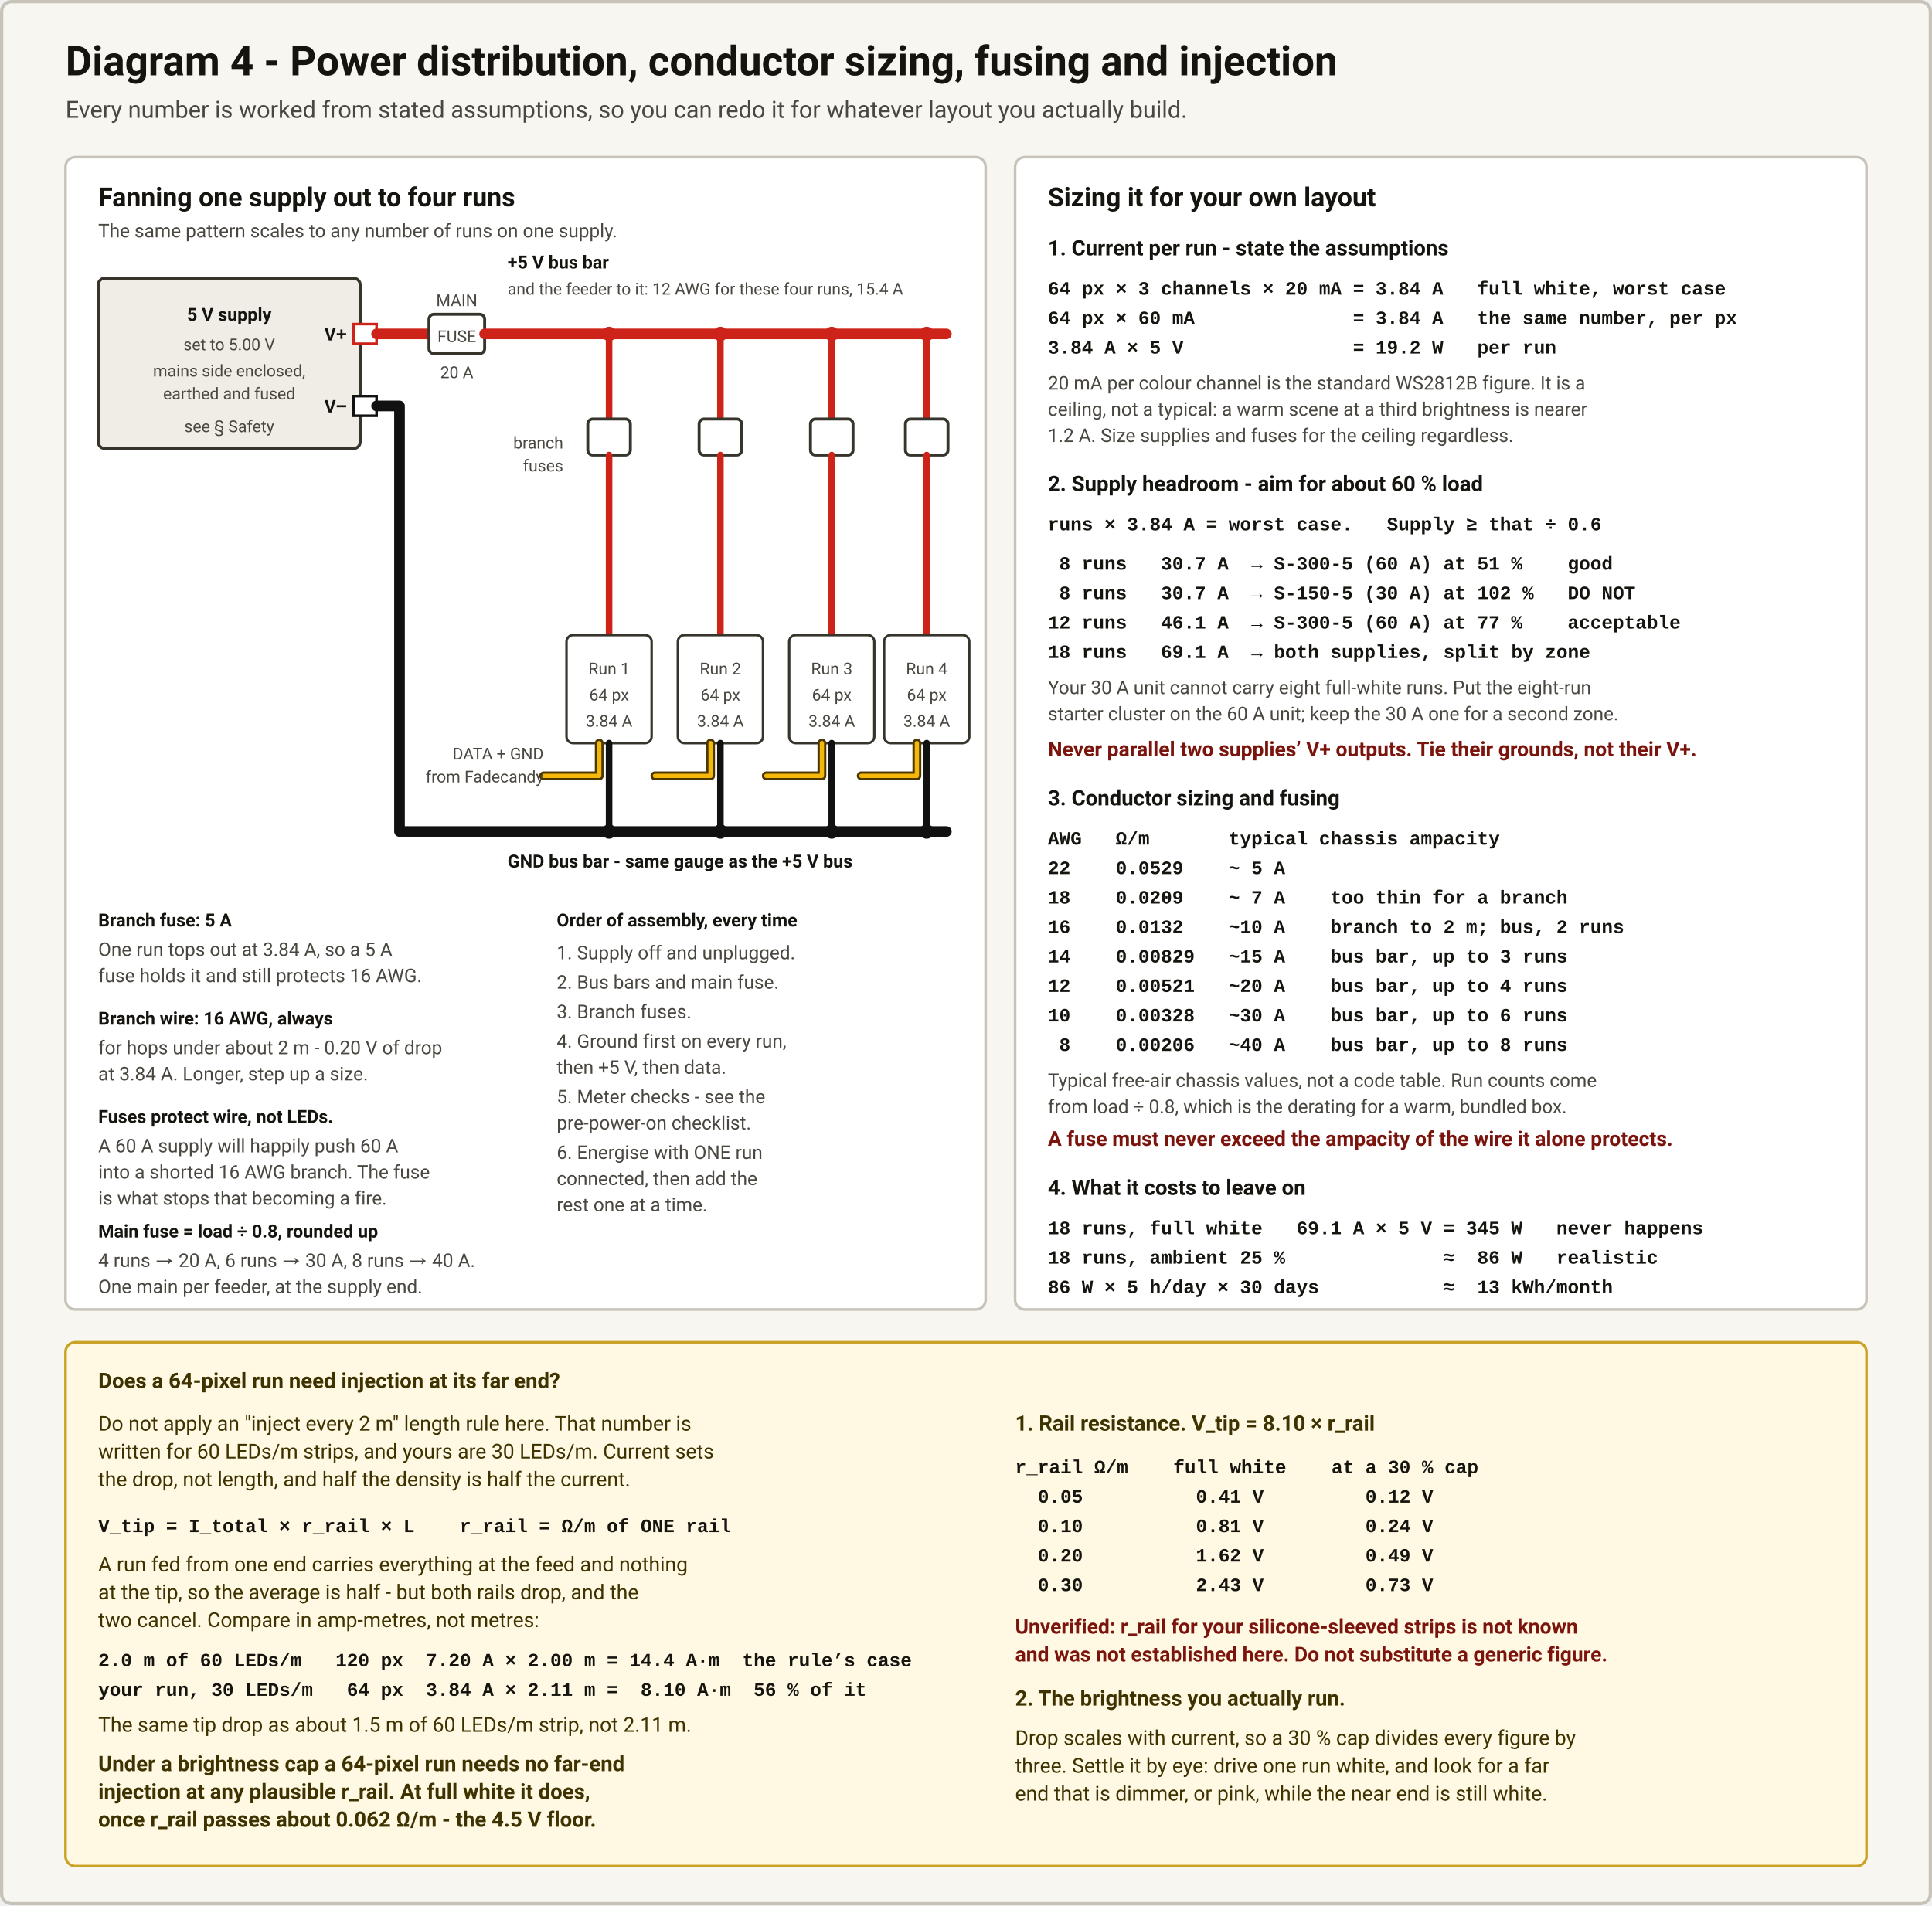
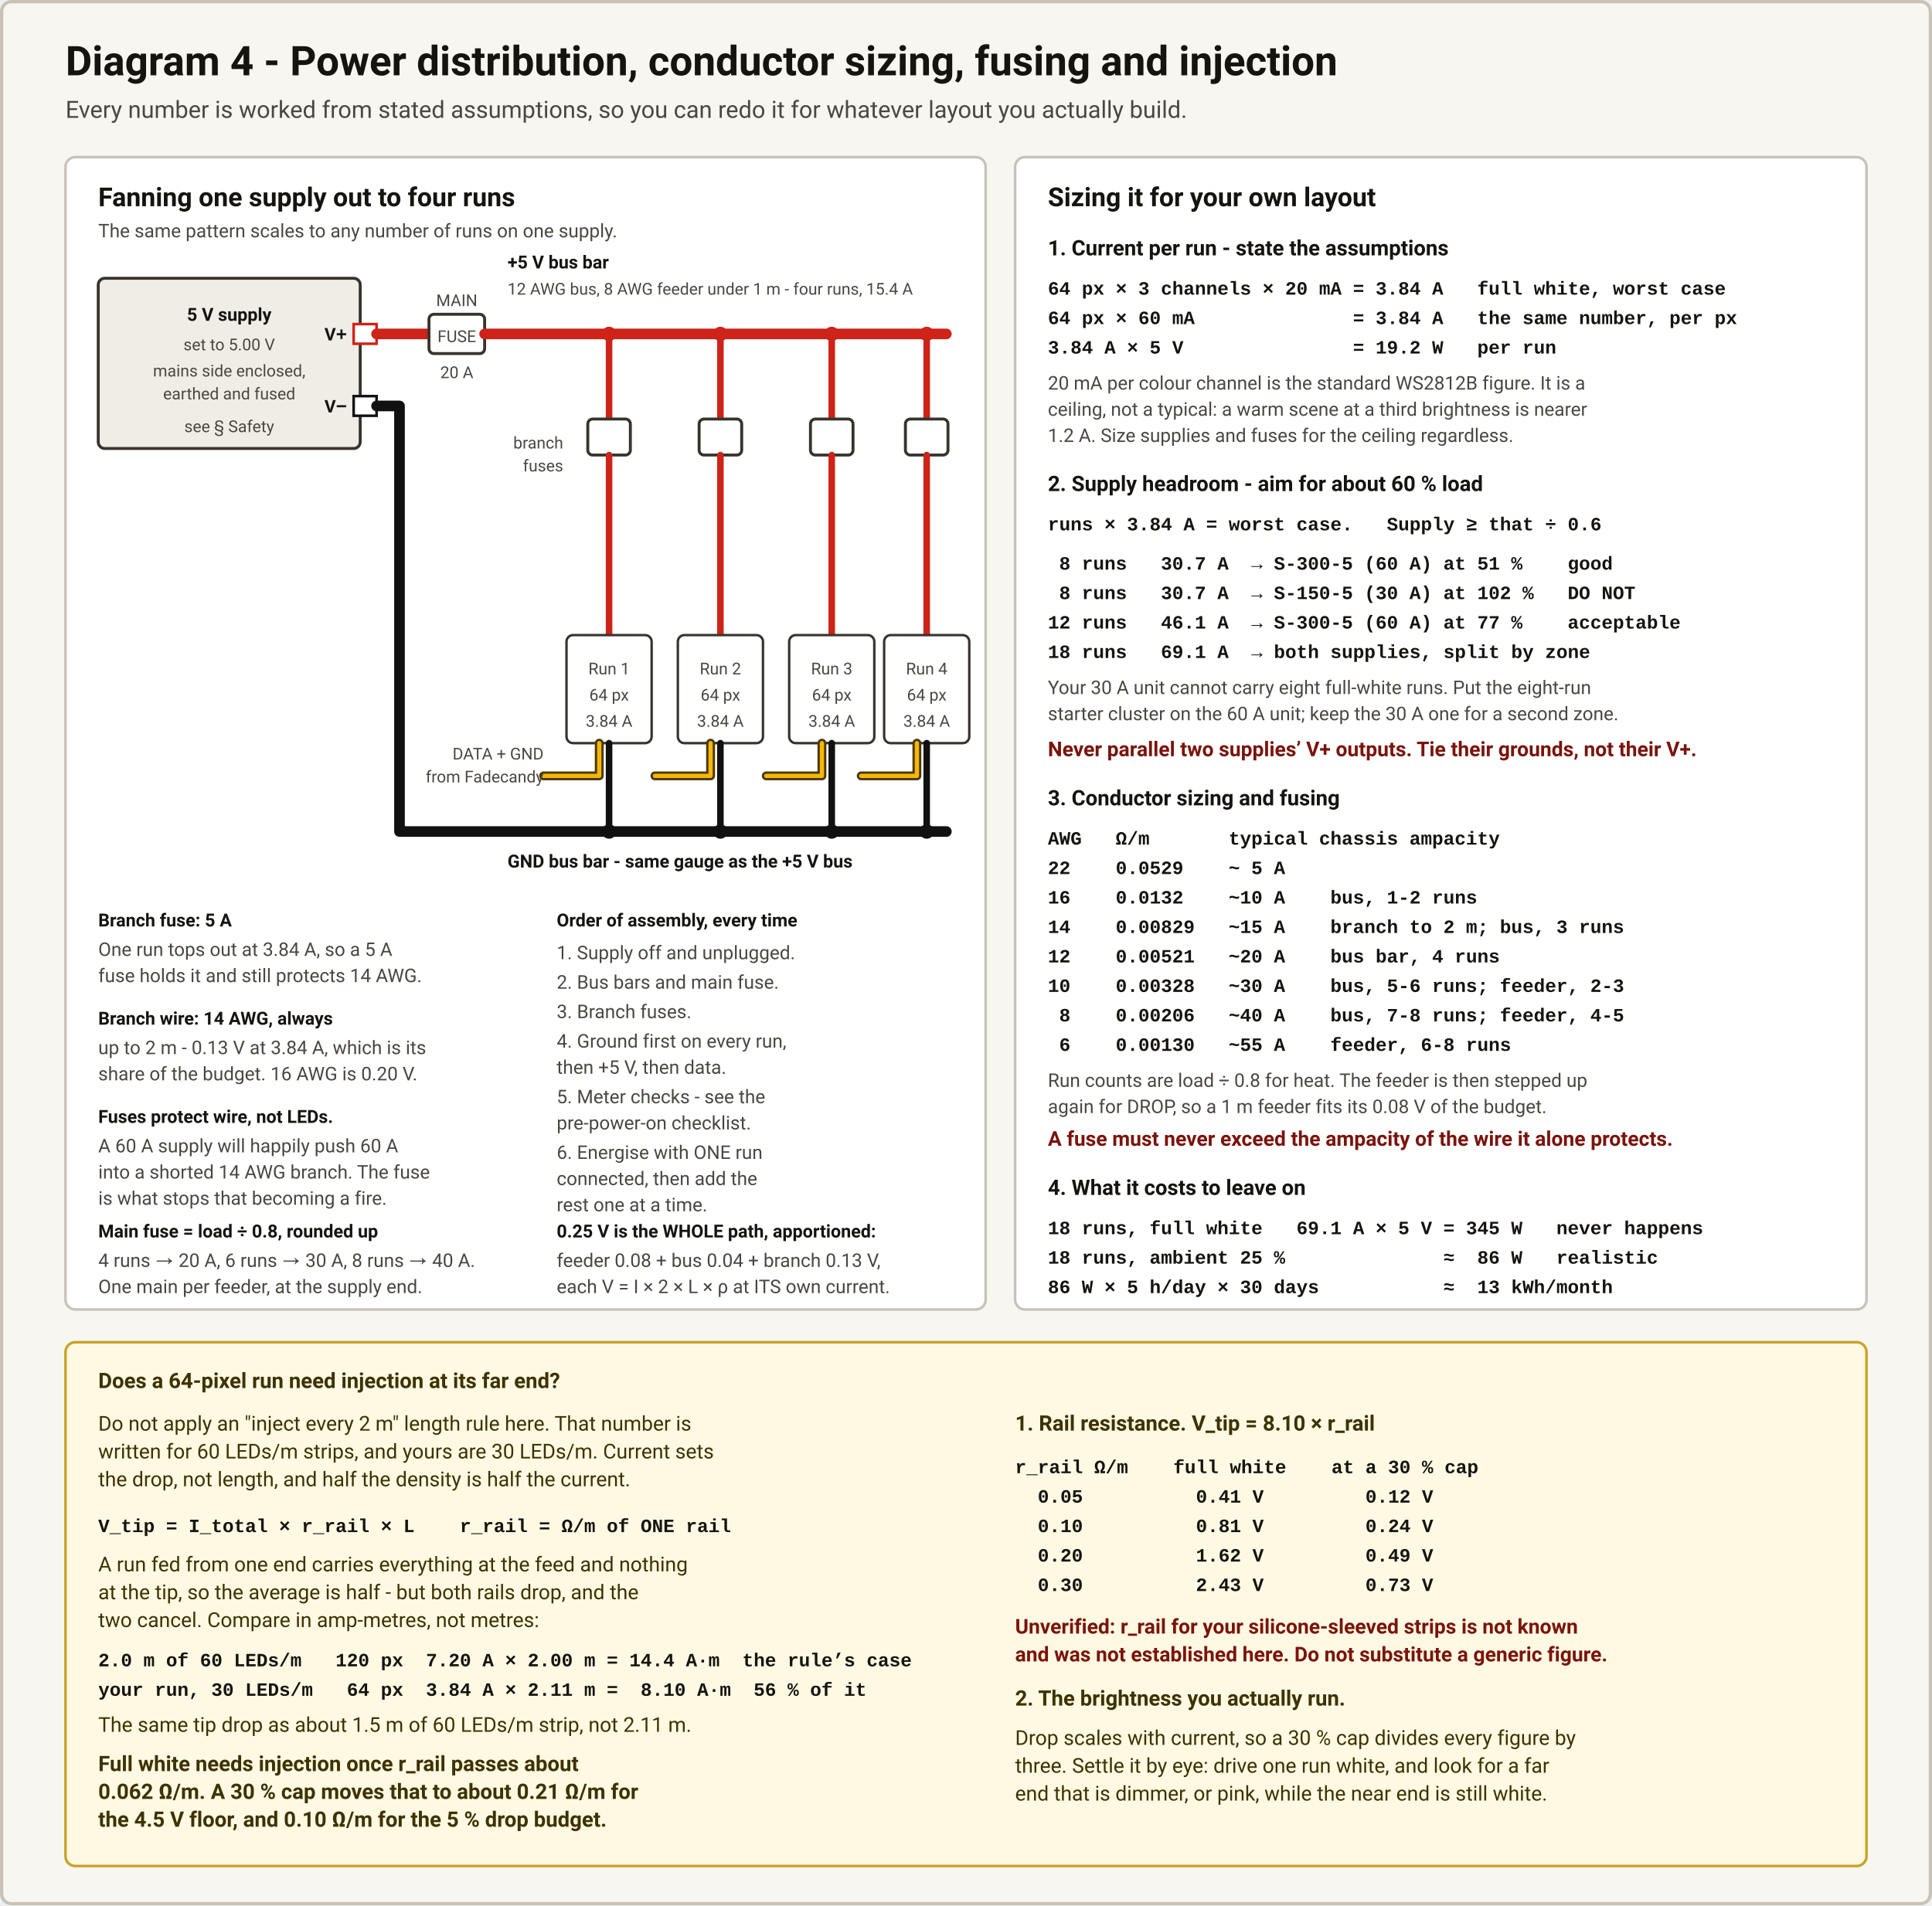
<svg xmlns="http://www.w3.org/2000/svg" viewBox="0 0 1180 1164" width="1180" height="1164" role="img" aria-labelledby="t4 d4">
  <style>
    .bg     { fill:#F7F6F1; stroke:#C7C3B8; stroke-width:2; }
    .ttl    { font:700 25px ui-sans-serif,system-ui,'Segoe UI',Roboto,Helvetica,Arial,sans-serif; fill:#15140F; }
    .sub    { font:400 14.5px ui-sans-serif,system-ui,'Segoe UI',Roboto,Helvetica,Arial,sans-serif; fill:#4A4740; }
    .lbls   { font:400 11.5px ui-sans-serif,system-ui,'Segoe UI',Roboto,Helvetica,Arial,sans-serif; fill:#4A4740; }
    .tiny   { font:400 10px ui-sans-serif,system-ui,'Segoe UI',Roboto,Helvetica,Arial,sans-serif; fill:#4A4740; }
    .wlbl   { font:700 11px ui-sans-serif,system-ui,'Segoe UI',Roboto,Helvetica,Arial,sans-serif; fill:#15140F; }
    .panttl { font:700 16px ui-sans-serif,system-ui,'Segoe UI',Roboto,Helvetica,Arial,sans-serif; fill:#15140F; }
    .h3     { font:700 13px ui-sans-serif,system-ui,'Segoe UI',Roboto,Helvetica,Arial,sans-serif; fill:#15140F; }
    .mono   { font:600 11.5px ui-monospace,'SFMono-Regular',Consolas,'Liberation Mono',monospace; fill:#15140F; }

    .pan    { fill:#FFFFFF; stroke:#C7C3B8; stroke-width:1.6; }
    .psu    { fill:#EFEDE5; stroke:#37342C; stroke-width:1.8; }
    .run    { fill:#FFFFFF; stroke:#37342C; stroke-width:1.5; }
    .fuse   { fill:#FFFFFF; stroke:#37342C; stroke-width:1.8; }

    .gnd    { stroke:#111111; stroke-width:4; fill:none; stroke-linecap:round; stroke-linejoin:round; }
    .pwr    { stroke:#CE2318; stroke-width:4; fill:none; stroke-linecap:round; stroke-linejoin:round; }
    .gndm   { stroke:#111111; stroke-width:6.5; fill:none; stroke-linecap:round; stroke-linejoin:round; }
    .pwrm   { stroke:#CE2318; stroke-width:6.5; fill:none; stroke-linecap:round; stroke-linejoin:round; }
    .datc   { stroke:#4A3800; stroke-width:5.4; fill:none; stroke-linecap:round; stroke-linejoin:round; }
    .dat    { stroke:#F5B70A; stroke-width:2.6; fill:none; stroke-linecap:round; stroke-linejoin:round; }

    .dot    { fill:#111111; } .dotr { fill:#CE2318; }
    .note   { fill:#FFF9E3; stroke:#C9A227; stroke-width:1.6; }
    .notet  { font:700 13px ui-sans-serif,system-ui,'Segoe UI',Roboto,Helvetica,Arial,sans-serif; fill:#3D3200; }
    .notep  { font:400 12.5px ui-sans-serif,system-ui,'Segoe UI',Roboto,Helvetica,Arial,sans-serif; fill:#3D3200; }
    .warnt  { font:700 12.5px ui-sans-serif,system-ui,'Segoe UI',Roboto,Helvetica,Arial,sans-serif; fill:#7A140C; }
  </style>
  <rect class="bg" x="1" y="1" width="1178" height="1162" rx="6" />
  <text class="ttl" x="40" y="46">Diagram 4 - Power distribution, conductor sizing, fusing and injection</text>
  <text class="sub" x="40" y="72">Every number is worked from stated assumptions, so you can redo it for whatever layout you actually build.</text>
  <rect class="pan" x="40" y="96" width="562" height="704" rx="6" />
  <text class="panttl" x="60" y="126">Fanning one supply out to four runs</text>
  <text class="lbls" x="60" y="145">The same pattern scales to any number of runs on one supply.</text>
  <rect class="psu" x="60" y="170" width="160" height="104" rx="4" />
  <text class="wlbl" x="140" y="196" text-anchor="middle">5 V supply</text>
  <text class="tiny" x="140" y="214" text-anchor="middle">set to 5.00 V</text>
  <text class="tiny" x="140" y="230" text-anchor="middle">mains side enclosed,</text>
  <text class="tiny" x="140" y="244" text-anchor="middle">earthed and fused</text>
  <text class="tiny" x="140" y="264" text-anchor="middle">see § Safety</text>
  <rect x="216" y="198" width="14" height="12" fill="#FFFFFF" stroke="#CE2318" stroke-width="1.6" />
  <text class="mono" x="212" y="208" text-anchor="end">V+</text>
  <rect x="216" y="242" width="14" height="12" fill="#FFFFFF" stroke="#111111" stroke-width="1.6" />
  <text class="mono" x="212" y="252" text-anchor="end">V−</text>
  <path class="pwrm" d="M 230 204 H 262" />
  <rect class="fuse" x="262" y="192" width="34" height="24" rx="3" />
  <path class="pwrm" d="M 296 204 H 578" />
  <text class="tiny" x="279" y="187" text-anchor="middle">MAIN</text>
  <text class="tiny" x="279" y="209" text-anchor="middle">FUSE</text>
  <text class="tiny" x="279" y="231" text-anchor="middle">20 A</text>
  <text class="wlbl" x="310" y="164">+5 V bus bar</text>
-   <text class="tiny" x="310" y="180">and the feeder to it: 12 AWG for these four runs, 15.4 A</text>
+   <text class="tiny" x="310" y="180">12 AWG bus, 8 AWG feeder under 1 m - four runs, 15.4 A</text>
  <path class="gndm" d="M 230 248 H 244 V 508 H 578" />
  <text class="wlbl" x="310" y="530">GND bus bar - same gauge as the +5 V bus</text>
  <circle class="dotr" cx="372" cy="204" r="4.4" />
  <path class="pwr" d="M 372 204 V 256" />
  <rect class="fuse" x="359" y="256" width="26" height="22" rx="3" />
  <path class="pwr" d="M 372 278 V 388" />
  <rect class="run" x="346" y="388" width="52" height="66" rx="4" />
  <text class="tiny" x="372" y="412" text-anchor="middle">Run 1</text>
  <text class="tiny" x="372" y="428" text-anchor="middle">64 px</text>
  <text class="tiny" x="372" y="444" text-anchor="middle">3.84 A</text>
  <path class="gnd" d="M 372 454 V 508" />
  <circle class="dot" cx="372" cy="508" r="4.4" />
  <path class="datc" d="M 332 474 H 366 V 454" />
  <path class="dat" d="M 332 474 H 366 V 454" />
  <circle class="dotr" cx="440" cy="204" r="4.4" />
  <path class="pwr" d="M 440 204 V 256" />
  <rect class="fuse" x="427" y="256" width="26" height="22" rx="3" />
  <path class="pwr" d="M 440 278 V 388" />
  <rect class="run" x="414" y="388" width="52" height="66" rx="4" />
  <text class="tiny" x="440" y="412" text-anchor="middle">Run 2</text>
  <text class="tiny" x="440" y="428" text-anchor="middle">64 px</text>
  <text class="tiny" x="440" y="444" text-anchor="middle">3.84 A</text>
  <path class="gnd" d="M 440 454 V 508" />
  <circle class="dot" cx="440" cy="508" r="4.4" />
  <path class="datc" d="M 400 474 H 434 V 454" />
  <path class="dat" d="M 400 474 H 434 V 454" />
  <circle class="dotr" cx="508" cy="204" r="4.4" />
  <path class="pwr" d="M 508 204 V 256" />
  <rect class="fuse" x="495" y="256" width="26" height="22" rx="3" />
  <path class="pwr" d="M 508 278 V 388" />
  <rect class="run" x="482" y="388" width="52" height="66" rx="4" />
  <text class="tiny" x="508" y="412" text-anchor="middle">Run 3</text>
  <text class="tiny" x="508" y="428" text-anchor="middle">64 px</text>
  <text class="tiny" x="508" y="444" text-anchor="middle">3.84 A</text>
  <path class="gnd" d="M 508 454 V 508" />
  <circle class="dot" cx="508" cy="508" r="4.4" />
  <path class="datc" d="M 468 474 H 502 V 454" />
  <path class="dat" d="M 468 474 H 502 V 454" />
  <circle class="dotr" cx="566" cy="204" r="4.4" />
  <path class="pwr" d="M 566 204 V 256" />
  <rect class="fuse" x="553" y="256" width="26" height="22" rx="3" />
  <path class="pwr" d="M 566 278 V 388" />
  <rect class="run" x="540" y="388" width="52" height="66" rx="4" />
  <text class="tiny" x="566" y="412" text-anchor="middle">Run 4</text>
  <text class="tiny" x="566" y="428" text-anchor="middle">64 px</text>
  <text class="tiny" x="566" y="444" text-anchor="middle">3.84 A</text>
  <path class="gnd" d="M 566 454 V 508" />
  <circle class="dot" cx="566" cy="508" r="4.4" />
  <path class="datc" d="M 526 474 H 560 V 454" />
  <path class="dat" d="M 526 474 H 560 V 454" />
  <text class="tiny" x="344" y="274" text-anchor="end">branch</text>
  <text class="tiny" x="344" y="288" text-anchor="end">fuses</text>
  <text class="tiny" x="332" y="464" text-anchor="end">DATA + GND</text>
  <text class="tiny" x="332" y="478" text-anchor="end">from Fadecandy</text>
  <text class="wlbl" x="60" y="566">Branch fuse: 5 A</text>
  <text class="lbls" x="60" y="584">One run tops out at 3.84 A, so a 5 A</text>
-   <text class="lbls" x="60" y="600">fuse holds it and still protects 16 AWG.</text>
-   <text class="wlbl" x="60" y="626">Branch wire: 16 AWG, always</text>
-   <text class="lbls" x="60" y="644">for hops under about 2 m - 0.20 V of drop</text>
-   <text class="lbls" x="60" y="660">at 3.84 A. Longer, step up a size.</text>
+   <text class="lbls" x="60" y="600">fuse holds it and still protects 14 AWG.</text>
+   <text class="wlbl" x="60" y="626">Branch wire: 14 AWG, always</text>
+   <text class="lbls" x="60" y="644">up to 2 m - 0.13 V at 3.84 A, which is its</text>
+   <text class="lbls" x="60" y="660">share of the budget. 16 AWG is 0.20 V.</text>
  <text class="wlbl" x="60" y="686">Fuses protect wire, not LEDs.</text>
  <text class="lbls" x="60" y="704">A 60 A supply will happily push 60 A</text>
-   <text class="lbls" x="60" y="720">into a shorted 16 AWG branch. The fuse</text>
+   <text class="lbls" x="60" y="720">into a shorted 14 AWG branch. The fuse</text>
  <text class="lbls" x="60" y="736">is what stops that becoming a fire.</text>
  <text class="wlbl" x="60" y="756">Main fuse = load ÷ 0.8, rounded up</text>
  <text class="lbls" x="60" y="774">4 runs → 20 A, 6 runs → 30 A, 8 runs → 40 A.</text>
  <text class="lbls" x="60" y="790">One main per feeder, at the supply end.</text>
+   <text class="wlbl" x="340" y="756">0.25 V is the WHOLE path, apportioned:</text>
+   <text class="lbls" x="340" y="774">feeder 0.08 + bus 0.04 + branch 0.13 V,</text>
+   <text class="lbls" x="340" y="790">each V = I × 2 × L × ρ at ITS own current.</text>
  <text class="wlbl" x="340" y="566">Order of assembly, every time</text>
  <text class="lbls" x="340" y="586">1. Supply off and unplugged.</text>
  <text class="lbls" x="340" y="604">2. Bus bars and main fuse.</text>
  <text class="lbls" x="340" y="622">3. Branch fuses.</text>
  <text class="lbls" x="340" y="640">4. Ground first on every run,</text>
  <text class="lbls" x="340" y="656">    then +5 V, then data.</text>
  <text class="lbls" x="340" y="674">5. Meter checks - see the</text>
  <text class="lbls" x="340" y="690">    pre-power-on checklist.</text>
  <text class="lbls" x="340" y="708">6. Energise with ONE run</text>
  <text class="lbls" x="340" y="724">    connected, then add the</text>
  <text class="lbls" x="340" y="740">    rest one at a time.</text>
  <rect class="pan" x="620" y="96" width="520" height="704" rx="6" />
  <text class="panttl" x="640" y="126">Sizing it for your own layout</text>
  <text class="h3" x="640" y="156">1. Current per run - state the assumptions</text>
  <text class="mono" x="640" y="180" xml:space="preserve">64 px × 3 channels × 20 mA = 3.84 A   full white, worst case</text>
  <text class="mono" x="640" y="198" xml:space="preserve">64 px × 60 mA              = 3.84 A   the same number, per px</text>
  <text class="mono" x="640" y="216" xml:space="preserve">3.84 A × 5 V               = 19.2 W   per run</text>
  <text class="lbls" x="640" y="238">20 mA per colour channel is the standard WS2812B figure. It is a</text>
  <text class="lbls" x="640" y="254">ceiling, not a typical: a warm scene at a third brightness is nearer</text>
  <text class="lbls" x="640" y="270">1.2 A. Size supplies and fuses for the ceiling regardless.</text>
  <text class="h3" x="640" y="300">2. Supply headroom - aim for about 60 % load</text>
  <text class="mono" x="640" y="324" xml:space="preserve">runs × 3.84 A = worst case.   Supply ≥ that ÷ 0.6</text>
  <text class="mono" x="640" y="348" xml:space="preserve"> 8 runs   30.7 A  → S-300-5 (60 A) at 51 %    good</text>
  <text class="mono" x="640" y="366" xml:space="preserve"> 8 runs   30.7 A  → S-150-5 (30 A) at 102 %   DO NOT</text>
  <text class="mono" x="640" y="384" xml:space="preserve">12 runs   46.1 A  → S-300-5 (60 A) at 77 %    acceptable</text>
  <text class="mono" x="640" y="402" xml:space="preserve">18 runs   69.1 A  → both supplies, split by zone</text>
  <text class="lbls" x="640" y="424">Your 30 A unit cannot carry eight full-white runs. Put the eight-run</text>
  <text class="lbls" x="640" y="440">starter cluster on the 60 A unit; keep the 30 A one for a second zone.</text>
  <text class="warnt" x="640" y="462">Never parallel two supplies’ V+ outputs. Tie their grounds, not their V+.</text>
  <text class="h3" x="640" y="492">3. Conductor sizing and fusing</text>
  <text class="mono" x="640" y="516" xml:space="preserve">AWG   Ω/m       typical chassis ampacity</text>
  <text class="mono" x="640" y="534" xml:space="preserve">22    0.0529    ~ 5 A</text>
-   <text class="mono" x="640" y="552" xml:space="preserve">18    0.0209    ~ 7 A    too thin for a branch</text>
-   <text class="mono" x="640" y="570" xml:space="preserve">16    0.0132    ~10 A    branch to 2 m; bus, 2 runs</text>
-   <text class="mono" x="640" y="588" xml:space="preserve">14    0.00829   ~15 A    bus bar, up to 3 runs</text>
-   <text class="mono" x="640" y="606" xml:space="preserve">12    0.00521   ~20 A    bus bar, up to 4 runs</text>
-   <text class="mono" x="640" y="624" xml:space="preserve">10    0.00328   ~30 A    bus bar, up to 6 runs</text>
-   <text class="mono" x="640" y="642" xml:space="preserve"> 8    0.00206   ~40 A    bus bar, up to 8 runs</text>
-   <text class="lbls" x="640" y="664">Typical free-air chassis values, not a code table. Run counts come</text>
-   <text class="lbls" x="640" y="680">from load ÷ 0.8, which is the derating for a warm, bundled box.</text>
+   <text class="mono" x="640" y="552" xml:space="preserve">16    0.0132    ~10 A    bus, 1-2 runs</text>
+   <text class="mono" x="640" y="570" xml:space="preserve">14    0.00829   ~15 A    branch to 2 m; bus, 3 runs</text>
+   <text class="mono" x="640" y="588" xml:space="preserve">12    0.00521   ~20 A    bus bar, 4 runs</text>
+   <text class="mono" x="640" y="606" xml:space="preserve">10    0.00328   ~30 A    bus, 5-6 runs; feeder, 2-3</text>
+   <text class="mono" x="640" y="624" xml:space="preserve"> 8    0.00206   ~40 A    bus, 7-8 runs; feeder, 4-5</text>
+   <text class="mono" x="640" y="642" xml:space="preserve"> 6    0.00130   ~55 A    feeder, 6-8 runs</text>
+   <text class="lbls" x="640" y="664">Run counts are load ÷ 0.8 for heat. The feeder is then stepped up</text>
+   <text class="lbls" x="640" y="680">again for DROP, so a 1 m feeder fits its 0.08 V of the budget.</text>
  <text class="warnt" x="640" y="700">A fuse must never exceed the ampacity of the wire it alone protects.</text>
  <text class="h3" x="640" y="730">4. What it costs to leave on</text>
  <text class="mono" x="640" y="754" xml:space="preserve">18 runs, full white   69.1 A × 5 V = 345 W   never happens</text>
  <text class="mono" x="640" y="772" xml:space="preserve">18 runs, ambient 25 %              ≈  86 W   realistic</text>
  <text class="mono" x="640" y="790" xml:space="preserve">86 W × 5 h/day × 30 days           ≈  13 kWh/month</text>
  <rect class="note" x="40" y="820" width="1100" height="320" rx="6" />
  <text class="notet" x="60" y="848">Does a 64-pixel run need injection at its far end?</text>
  <text class="notep" x="60" y="874">Do not apply an "inject every 2 m" length rule here. That number is</text>
  <text class="notep" x="60" y="891">written for 60 LEDs/m strips, and yours are 30 LEDs/m. Current sets</text>
  <text class="notep" x="60" y="908">the drop, not length, and half the density is half the current.</text>
  <text class="mono" x="60" y="936" xml:space="preserve">V_tip = I_total × r_rail × L    r_rail = Ω/m of ONE rail</text>
  <text class="notep" x="60" y="960">A run fed from one end carries everything at the feed and nothing</text>
  <text class="notep" x="60" y="977">at the tip, so the average is half - but both rails drop, and the</text>
  <text class="notep" x="60" y="994">two cancel. Compare in amp-metres, not metres:</text>
  <text class="mono" x="60" y="1018" xml:space="preserve">2.0 m of 60 LEDs/m   120 px  7.20 A × 2.00 m = 14.4 A·m  the rule’s case</text>
  <text class="mono" x="60" y="1036" xml:space="preserve">your run, 30 LEDs/m   64 px  3.84 A × 2.11 m =  8.10 A·m  56 % of it</text>
  <text class="notep" x="60" y="1058">The same tip drop as about 1.5 m of 60 LEDs/m strip, not 2.11 m.</text>
-   <text class="notet" x="60" y="1082">Under a brightness cap a 64-pixel run needs no far-end</text>
-   <text class="notet" x="60" y="1099">injection at any plausible r_rail. At full white it does,</text>
-   <text class="notet" x="60" y="1116">once r_rail passes about 0.062 Ω/m - the 4.5 V floor.</text>
+   <text class="notet" x="60" y="1082">Full white needs injection once r_rail passes about</text>
+   <text class="notet" x="60" y="1099">0.062 Ω/m. A 30 % cap moves that to about 0.21 Ω/m for</text>
+   <text class="notet" x="60" y="1116">the 4.5 V floor, and 0.10 Ω/m for the 5 % drop budget.</text>
  <text class="notet" x="620" y="874">1. Rail resistance.   V_tip = 8.10 × r_rail</text>
  <text class="mono" x="620" y="900" xml:space="preserve">r_rail Ω/m    full white    at a 30 % cap</text>
  <text class="mono" x="620" y="918" xml:space="preserve">  0.05          0.41 V         0.12 V</text>
  <text class="mono" x="620" y="936" xml:space="preserve">  0.10          0.81 V         0.24 V</text>
  <text class="mono" x="620" y="954" xml:space="preserve">  0.20          1.62 V         0.49 V</text>
  <text class="mono" x="620" y="972" xml:space="preserve">  0.30          2.43 V         0.73 V</text>
  <text class="warnt" x="620" y="998">Unverified: r_rail for your silicone-sleeved strips is not known</text>
  <text class="warnt" x="620" y="1015">and was not established here. Do not substitute a generic figure.</text>
  <text class="notet" x="620" y="1042">2. The brightness you actually run.</text>
  <text class="notep" x="620" y="1066">Drop scales with current, so a 30 % cap divides every figure by</text>
  <text class="notep" x="620" y="1083">three. Settle it by eye: drive one run white, and look for a far</text>
  <text class="notep" x="620" y="1100">end that is dimmer, or pink, while the near end is still white.</text>
</svg>
